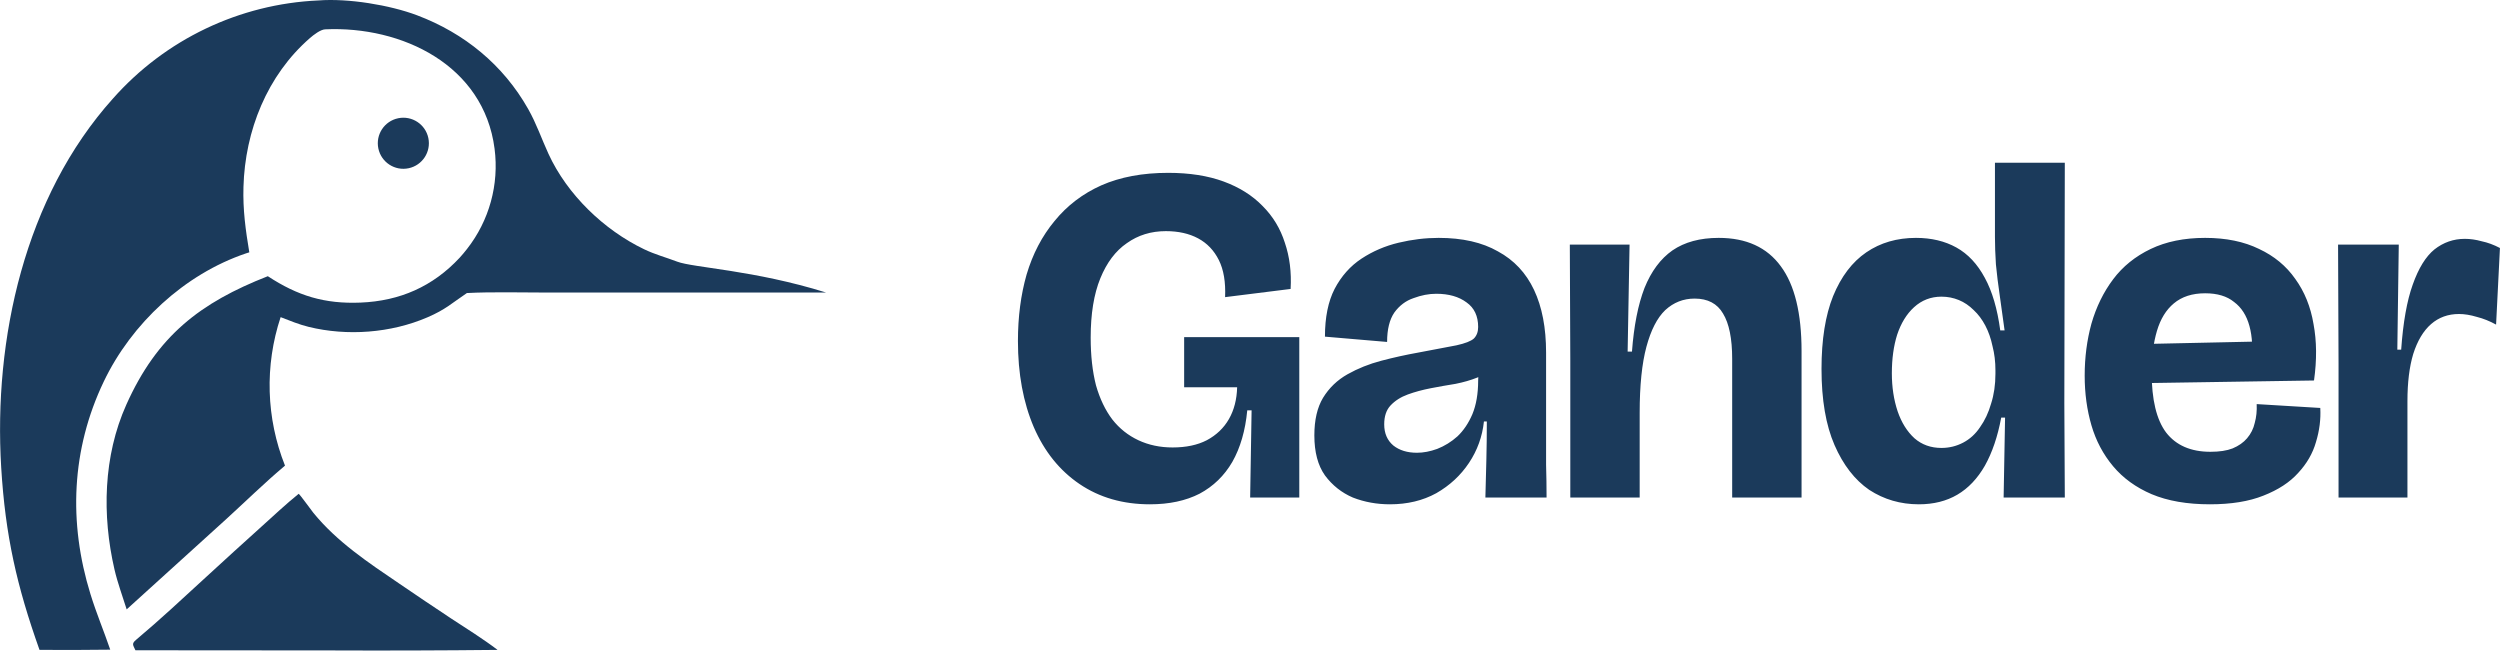
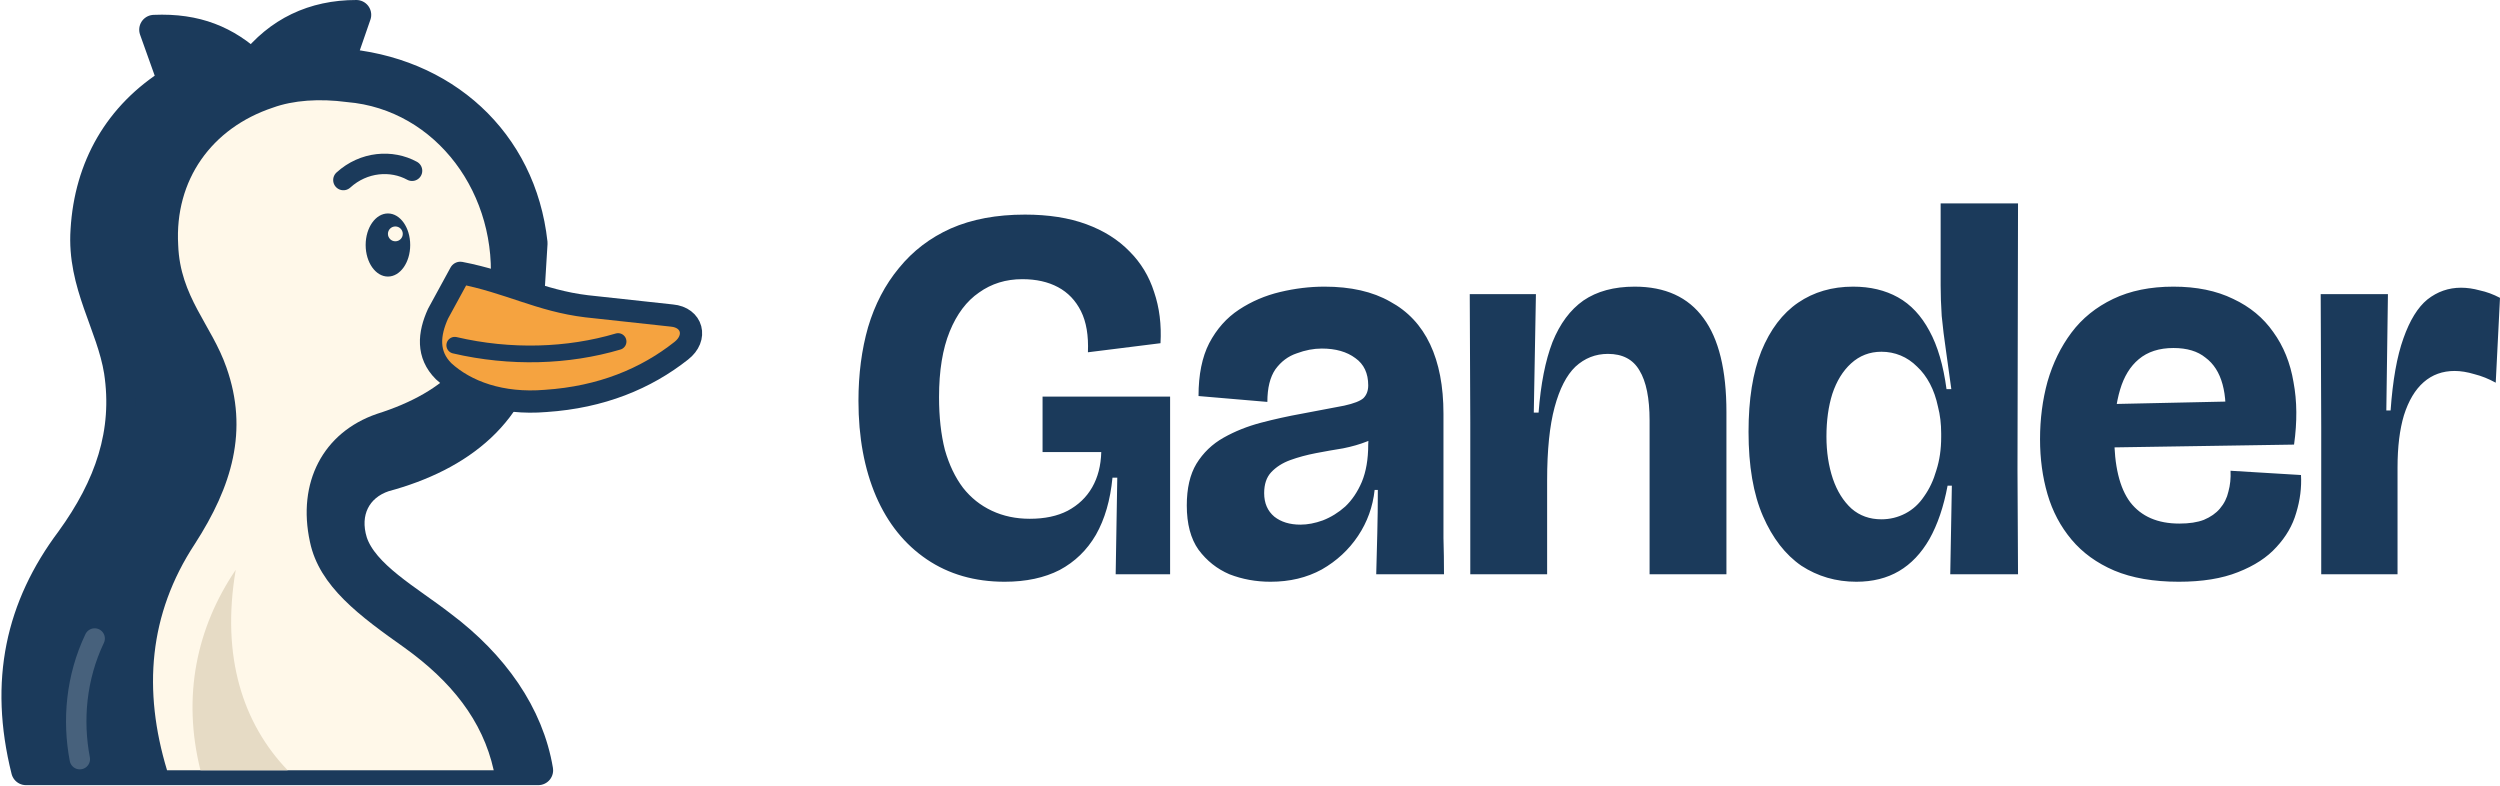
- <svg xmlns="http://www.w3.org/2000/svg" width="477.38" height="124.22" viewBox="0 0 477.379 124.225">
-   <g transform="scale(0.2849)">
-     <path fill="#1b3a5b" d="m 213.493,0.292 c 19.717,-1.514 47.665,3.019 66.086,9.979 31.657,11.96 57.634,33.168 74.379,62.748 5.622,9.932 8.955,19.929 13.67,30.175 12.547,27.271 37.124,50.934 64.083,63.88 7.468,3.585 14.61,5.423 22.22,8.321 10.537,4.011 51.745,5.681 99.745,20.681 l -187.024,0.012 c -16.789,-0.001 -37.309,-0.548 -53.748,0.332 -10.029,6.747 -14.206,11.005 -26.42,16.268 -24.516,10.564 -53.828,12.761 -79.694,6.388 -6.418,-1.581 -12.61,-4.13 -18.728,-6.506 -10.77,32.489 -9.732,67.736 2.93,99.535 -13.278,11.125 -26.474,24.057 -39.428,35.872 l -66.699,60.473 c -2.784,-8.933 -6.067,-17.663 -8.172,-26.773 -8.398,-36.331 -7.489,-75.961 7.909,-110.364 20.743,-46.344 49.573,-68.411 94.872,-86.186 20.022,13.141 38.008,18.677 62.184,17.691 26.336,-1.074 48.432,-10.773 66.42,-30.094 1.723,-1.892 3.369,-3.853 4.934,-5.877 14.909,-19.015 21.555,-43.221 18.447,-67.182 -7.219,-56.112 -62.152,-82.317 -113.54,-80.004 -3.174,0.143 -7.822,3.768 -10.197,5.834 -28.758,25.017 -43.525,62.177 -44.571,99.82 -0.455,15.309 1.423,28.831 3.915,43.81 -0.781,0.233 -1.557,0.481 -2.328,0.744 -41.217,13.958 -76.641,47.026 -95.205,85.841 -21.772,45.523 -23.741,94.516 -8.97,142.404 4.016,13.022 8.961,24.675 13.292,37.343 -15.805,0.205 -31.611,0.248 -47.416,0.131 -15.205,-42.754 -22.881,-76.479 -25.662,-122.132 -5.257,-86.289 15.763,-181.546 74.855,-247.346 C 110.759,26.382 160.516,2.628 213.493,0.292 Z" />
-     <path fill="#1b3a5b" d="m 200.159,330.979 c 0.835,0.44 8.396,10.954 9.754,12.631 15.8,19.503 37.184,33.666 57.674,47.564 11.479,7.844 23.013,15.603 34.604,23.279 9.686,6.306 22.149,14.174 31.279,21.151 -37.305,0.4 -74.612,0.518 -111.919,0.354 l -130.81,-0.105 c -1.527,-3.426 -2.786,-4.306 0.408,-6.988 16.09,-13.511 31.561,-27.962 47.046,-42.188 12.229,-11.248 24.517,-22.43 36.864,-33.547 7.856,-7.105 16.917,-15.557 25.1,-22.151 z" />
-     <path fill="#1b3a5b" d="m 266.887,79.251 c 9.229,-1.886 18.248,4.04 20.18,13.26 1.933,9.219 -3.948,18.268 -13.158,20.246 -9.275,1.993 -18.403,-3.938 -20.349,-13.224 -1.946,-9.286 4.032,-18.383 13.327,-20.282 z" />
+ <svg xmlns="http://www.w3.org/2000/svg" viewBox="0 0 431.005 135.36" fill="none">
+   <g transform="translate(0 0) scale(.32) translate(-95 -32)">
+     <path d="M109 447c-12-48-3-88 24-124 21-29 31-58 26-91-4-25-20-47-18-76 2-34 18-62 47-80l-10-28c23-1 39 6 53 19 14-18 33-27 56-27l-9 26c56 4 98 42 104 97l-3 49c-5 42-36 66-77 77-15 5-22 19-17 35 6 18 30 31 48 45 28 21 47 48 52 78Z" fill="#1B3A5B" stroke="#1B3A5B" stroke-width="16" stroke-linejoin="round" />
+     <path d="M242 90c-33 11-53 39-51 74 1 28 18 43 26 66 12 34 3 64-17 95-25 38-28 79-15 122h176c-6-27-23-48-48-66-24-17-46-33-51-57-7-32 7-59 36-69 38-12 58-33 61-67 5-51-29-97-77-101-15-2-29-1-40 3Z" fill="#FFF8E9" />
+     <path d="M203 447c-10-40-2-77 19-108-8 47 4 83 28 108Z" fill="#E6DBC5" />
+     <path d="M343 179c26 5 43 15 68 18l46 5c11 1 14 12 5 19-19 15-43 25-73 27-24 2-43-5-55-16-9-9-8-20-3-31Z" fill="#F5A340" stroke="#1B3A5B" stroke-width="12" stroke-linejoin="round" />
+     <path d="M340 218c30 7 61 6 88-2" stroke="#1B3A5B" stroke-width="9" stroke-linecap="round" />
+     <path d="M280 129c11-10 26-11 37-5" stroke="#1B3A5B" stroke-width="11" stroke-linecap="round" />
+     <ellipse cx="304" cy="164" rx="12" ry="17" fill="#1B3A5B" />
+     <circle cx="308" cy="158" r="4" fill="#FFF8E9" />
+     <path d="M146 376c-10 21-12 44-8 65" stroke="#47617C" stroke-width="11" stroke-linecap="round" />
  </g>
-   <path d="m 219.582,96.302 q -7.728,0 -13.432,-3.864 -5.704,-3.864 -8.74,-10.856 -3.036,-7.084 -3.036,-16.468 0,-6.9 1.656,-12.696 1.748,-5.888 5.336,-10.212 3.588,-4.416 8.924,-6.808 5.428,-2.392 12.788,-2.392 6.072,0 10.58,1.656 4.508,1.656 7.452,4.692 2.944,2.944 4.232,6.992 1.38,4.048 1.104,8.832 l -12.512,1.564 q 0.184,-4.324 -1.196,-7.084 -1.38,-2.76 -3.956,-4.14 -2.576,-1.38 -6.164,-1.38 -4.232,0 -7.452,2.3 -3.22,2.208 -5.06,6.716 -1.84,4.508 -1.84,11.316 0,5.152 1.012,9.108 1.104,3.864 3.128,6.532 2.024,2.576 4.968,3.956 2.944,1.38 6.532,1.38 3.864,0 6.532,-1.38 2.76,-1.472 4.232,-4.048 1.472,-2.576 1.564,-6.072 h -10.12 v -9.568 h 21.988 v 10.948 19.688 h -9.384 l 0.276,-16.652 h -0.828 q -0.552,5.796 -2.852,9.844 -2.3,3.956 -6.256,6.072 -3.956,2.024 -9.476,2.024 z m 45.84,0 q -3.772,0 -7.084,-1.288 -3.22,-1.38 -5.336,-4.232 -2.024,-2.852 -2.024,-7.636 0,-4.416 1.656,-7.176 1.748,-2.852 4.692,-4.508 2.944,-1.656 6.44,-2.576 3.496,-0.92 7.084,-1.564 4.876,-0.92 7.268,-1.38 2.484,-0.552 3.312,-1.288 0.828,-0.828 0.828,-2.208 0,-3.128 -2.208,-4.692 -2.208,-1.656 -5.796,-1.656 -2.116,0 -4.324,0.828 -2.208,0.736 -3.68,2.76 -1.38,2.024 -1.38,5.612 l -11.868,-1.012 q 0,-5.52 1.84,-9.108 1.932,-3.68 5.152,-5.796 3.22,-2.116 7.084,-3.036 3.864,-0.92 7.636,-0.92 6.808,0 11.316,2.576 4.6,2.484 6.9,7.36 2.3,4.876 2.3,11.96 v 8.74 q 0,3.128 0,6.348 0,3.128 0,6.348 0.092,3.128 0.092,6.256 h -11.684 q 0.092,-3.496 0.184,-7.084 0.092,-3.588 0.092,-7.452 h -0.552 q -0.46,4.324 -2.852,7.912 -2.392,3.588 -6.256,5.796 -3.864,2.116 -8.832,2.116 z m 5.152,-9.844 q 1.84,0 3.864,-0.736 2.116,-0.828 3.864,-2.392 1.748,-1.656 2.852,-4.232 1.104,-2.668 1.104,-6.44 l 0.092,-2.116 2.392,-0.46 q -0.736,1.288 -2.668,2.024 -1.84,0.736 -4.14,1.196 -2.3,0.368 -4.692,0.828 -2.392,0.46 -4.416,1.196 -2.024,0.736 -3.312,2.116 -1.196,1.288 -1.196,3.588 0,2.576 1.748,4.048 1.748,1.38 4.508,1.38 z m 29.28,8.556 V 68.794 l -0.092,-22.08 h 11.408 l -0.368,20.424 h 0.828 q 0.552,-7.36 2.392,-12.144 1.932,-4.784 5.336,-7.176 3.496,-2.392 8.832,-2.392 7.912,0 11.868,5.428 3.956,5.336 3.956,16.192 v 27.968 h -13.248 V 68.518 q 0,-5.796 -1.748,-8.648 -1.656,-2.852 -5.428,-2.852 -3.22,0 -5.612,2.208 -2.3,2.208 -3.588,6.992 -1.288,4.784 -1.288,12.604 v 16.192 z m 66.555,1.288 q -5.244,0 -9.476,-2.76 -4.14,-2.852 -6.624,-8.556 -2.484,-5.704 -2.484,-14.536 0,-8.372 2.208,-13.892 2.3,-5.612 6.348,-8.372 4.048,-2.76 9.476,-2.76 4.416,0 7.728,1.84 3.312,1.84 5.428,5.796 2.116,3.864 2.944,10.028 h 0.828 q -0.46,-3.496 -0.92,-6.624 -0.46,-3.128 -0.736,-5.98 -0.184,-2.852 -0.184,-5.244 v -14.168 h 13.34 l -0.092,45.908 0.092,18.032 h -11.684 l 0.276,-15.272 h -0.736 q -1.012,5.428 -3.128,9.2 -2.116,3.68 -5.244,5.52 -3.128,1.84 -7.36,1.84 z m 4.324,-10.764 q 2.208,0 4.14,-1.012 1.932,-1.012 3.22,-2.944 1.38,-1.932 2.116,-4.508 0.828,-2.576 0.828,-5.704 v -0.644 q 0,-2.484 -0.552,-4.6 -0.46,-2.208 -1.38,-3.956 -0.92,-1.748 -2.208,-2.944 -1.288,-1.288 -2.852,-1.932 -1.564,-0.644 -3.312,-0.644 -3.036,0 -5.244,2.024 -2.116,1.932 -3.22,5.244 -1.012,3.22 -1.012,7.36 0,3.956 1.104,7.268 1.104,3.22 3.22,5.152 2.116,1.84 5.152,1.84 z m 51.268,10.764 q -6.532,0 -11.132,-1.932 -4.508,-1.932 -7.36,-5.336 -2.852,-3.404 -4.14,-7.82 -1.288,-4.416 -1.288,-9.476 0,-5.244 1.288,-9.936 1.38,-4.784 4.14,-8.464 2.76,-3.68 7.176,-5.796 4.416,-2.116 10.396,-2.116 5.98,0 10.304,2.116 4.324,2.024 6.9,5.704 2.668,3.68 3.496,8.648 0.92,4.876 0.092,10.764 l -35.604,0.552 v -7.452 l 25.484,-0.552 -1.84,4.324 q 0.46,-4.232 -0.368,-7.268 -0.828,-3.036 -2.944,-4.6 -2.024,-1.656 -5.52,-1.656 -3.68,0 -5.98,1.932 -2.208,1.84 -3.22,5.244 -1.012,3.404 -1.012,7.912 0,7.82 2.76,11.5 2.852,3.68 8.464,3.68 2.576,0 4.232,-0.644 1.748,-0.736 2.76,-1.932 1.104,-1.288 1.472,-2.944 0.46,-1.656 0.368,-3.588 l 12.144,0.736 q 0.184,3.22 -0.828,6.532 -0.92,3.22 -3.404,5.888 -2.392,2.668 -6.624,4.324 -4.14,1.656 -10.212,1.656 z m 24.557,-1.288 V 69.622 l -0.092,-22.908 h 11.592 l -0.276,20.056 h 0.736 q 0.552,-7.82 2.208,-12.42 1.656,-4.692 4.14,-6.716 2.576,-2.024 5.796,-2.024 1.564,0 3.22,0.46 1.748,0.368 3.496,1.288 l -0.736,14.628 q -1.84,-1.012 -3.68,-1.472 -1.84,-0.552 -3.404,-0.552 -3.128,0 -5.336,1.932 -2.208,1.932 -3.404,5.704 -1.104,3.68 -1.104,9.016 v 18.4 z" style="font-weight:700;font-size:92px;font-family:'Bricolage Grotesque';letter-spacing:-2;fill:#1b3a5b" aria-label="Gander" />
+   <path d="m 219.582,96.302 q -7.728,0 -13.432,-3.864 -5.704,-3.864 -8.74,-10.856 -3.036,-7.084 -3.036,-16.468 0,-6.9 1.656,-12.696 1.748,-5.888 5.336,-10.212 3.588,-4.416 8.924,-6.808 5.428,-2.392 12.788,-2.392 6.072,0 10.58,1.656 4.508,1.656 7.452,4.692 2.944,2.944 4.232,6.992 1.38,4.048 1.104,8.832 l -12.512,1.564 q 0.184,-4.324 -1.196,-7.084 -1.38,-2.76 -3.956,-4.14 -2.576,-1.38 -6.164,-1.38 -4.232,0 -7.452,2.3 -3.22,2.208 -5.06,6.716 -1.84,4.508 -1.84,11.316 0,5.152 1.012,9.108 1.104,3.864 3.128,6.532 2.024,2.576 4.968,3.956 2.944,1.38 6.532,1.38 3.864,0 6.532,-1.38 2.76,-1.472 4.232,-4.048 1.472,-2.576 1.564,-6.072 h -10.12 v -9.568 h 21.988 v 10.948 19.688 h -9.384 l 0.276,-16.652 h -0.828 q -0.552,5.796 -2.852,9.844 -2.3,3.956 -6.256,6.072 -3.956,2.024 -9.476,2.024 z m 45.84,0 q -3.772,0 -7.084,-1.288 -3.22,-1.38 -5.336,-4.232 -2.024,-2.852 -2.024,-7.636 0,-4.416 1.656,-7.176 1.748,-2.852 4.692,-4.508 2.944,-1.656 6.44,-2.576 3.496,-0.92 7.084,-1.564 4.876,-0.92 7.268,-1.38 2.484,-0.552 3.312,-1.288 0.828,-0.828 0.828,-2.208 0,-3.128 -2.208,-4.692 -2.208,-1.656 -5.796,-1.656 -2.116,0 -4.324,0.828 -2.208,0.736 -3.68,2.76 -1.38,2.024 -1.38,5.612 l -11.868,-1.012 q 0,-5.52 1.84,-9.108 1.932,-3.68 5.152,-5.796 3.22,-2.116 7.084,-3.036 3.864,-0.92 7.636,-0.92 6.808,0 11.316,2.576 4.6,2.484 6.9,7.36 2.3,4.876 2.3,11.96 v 8.74 q 0,3.128 0,6.348 0,3.128 0,6.348 0.092,3.128 0.092,6.256 h -11.684 q 0.092,-3.496 0.184,-7.084 0.092,-3.588 0.092,-7.452 h -0.552 q -0.46,4.324 -2.852,7.912 -2.392,3.588 -6.256,5.796 -3.864,2.116 -8.832,2.116 z m 5.152,-9.844 q 1.84,0 3.864,-0.736 2.116,-0.828 3.864,-2.392 1.748,-1.656 2.852,-4.232 1.104,-2.668 1.104,-6.44 l 0.092,-2.116 2.392,-0.46 q -0.736,1.288 -2.668,2.024 -1.84,0.736 -4.14,1.196 -2.3,0.368 -4.692,0.828 -2.392,0.46 -4.416,1.196 -2.024,0.736 -3.312,2.116 -1.196,1.288 -1.196,3.588 0,2.576 1.748,4.048 1.748,1.38 4.508,1.38 z m 29.28,8.556 V 68.794 l -0.092,-22.08 h 11.408 l -0.368,20.424 h 0.828 q 0.552,-7.36 2.392,-12.144 1.932,-4.784 5.336,-7.176 3.496,-2.392 8.832,-2.392 7.912,0 11.868,5.428 3.956,5.336 3.956,16.192 v 27.968 h -13.248 V 68.518 q 0,-5.796 -1.748,-8.648 -1.656,-2.852 -5.428,-2.852 -3.22,0 -5.612,2.208 -2.3,2.208 -3.588,6.992 -1.288,4.784 -1.288,12.604 v 16.192 z m 66.555,1.288 q -5.244,0 -9.476,-2.76 -4.14,-2.852 -6.624,-8.556 -2.484,-5.704 -2.484,-14.536 0,-8.372 2.208,-13.892 2.3,-5.612 6.348,-8.372 4.048,-2.76 9.476,-2.76 4.416,0 7.728,1.84 3.312,1.84 5.428,5.796 2.116,3.864 2.944,10.028 h 0.828 q -0.46,-3.496 -0.92,-6.624 -0.46,-3.128 -0.736,-5.98 -0.184,-2.852 -0.184,-5.244 v -14.168 h 13.34 l -0.092,45.908 0.092,18.032 h -11.684 l 0.276,-15.272 h -0.736 q -1.012,5.428 -3.128,9.2 -2.116,3.68 -5.244,5.52 -3.128,1.84 -7.36,1.84 z m 4.324,-10.764 q 2.208,0 4.14,-1.012 1.932,-1.012 3.22,-2.944 1.38,-1.932 2.116,-4.508 0.828,-2.576 0.828,-5.704 v -0.644 q 0,-2.484 -0.552,-4.6 -0.46,-2.208 -1.38,-3.956 -0.92,-1.748 -2.208,-2.944 -1.288,-1.288 -2.852,-1.932 -1.564,-0.644 -3.312,-0.644 -3.036,0 -5.244,2.024 -2.116,1.932 -3.22,5.244 -1.012,3.22 -1.012,7.36 0,3.956 1.104,7.268 1.104,3.22 3.22,5.152 2.116,1.84 5.152,1.84 z m 51.268,10.764 q -6.532,0 -11.132,-1.932 -4.508,-1.932 -7.36,-5.336 -2.852,-3.404 -4.14,-7.82 -1.288,-4.416 -1.288,-9.476 0,-5.244 1.288,-9.936 1.38,-4.784 4.14,-8.464 2.76,-3.68 7.176,-5.796 4.416,-2.116 10.396,-2.116 5.98,0 10.304,2.116 4.324,2.024 6.9,5.704 2.668,3.68 3.496,8.648 0.92,4.876 0.092,10.764 l -35.604,0.552 v -7.452 l 25.484,-0.552 -1.84,4.324 q 0.46,-4.232 -0.368,-7.268 -0.828,-3.036 -2.944,-4.6 -2.024,-1.656 -5.52,-1.656 -3.68,0 -5.98,1.932 -2.208,1.84 -3.22,5.244 -1.012,3.404 -1.012,7.912 0,7.82 2.76,11.5 2.852,3.68 8.464,3.68 2.576,0 4.232,-0.644 1.748,-0.736 2.76,-1.932 1.104,-1.288 1.472,-2.944 0.46,-1.656 0.368,-3.588 l 12.144,0.736 q 0.184,3.22 -0.828,6.532 -0.92,3.22 -3.404,5.888 -2.392,2.668 -6.624,4.324 -4.14,1.656 -10.212,1.656 z m 24.557,-1.288 V 69.622 l -0.092,-22.908 h 11.592 l -0.276,20.056 h 0.736 q 0.552,-7.82 2.208,-12.42 1.656,-4.692 4.14,-6.716 2.576,-2.024 5.796,-2.024 1.564,0 3.22,0.46 1.748,0.368 3.496,1.288 l -0.736,14.628 q -1.84,-1.012 -3.68,-1.472 -1.84,-0.552 -3.404,-0.552 -3.128,0 -5.336,1.932 -2.208,1.932 -3.404,5.704 -1.104,3.68 -1.104,9.016 v 18.4 z" transform="translate(148 35.066) translate(-194.374 -31.074)" fill="#1B3A5B" />
</svg>
